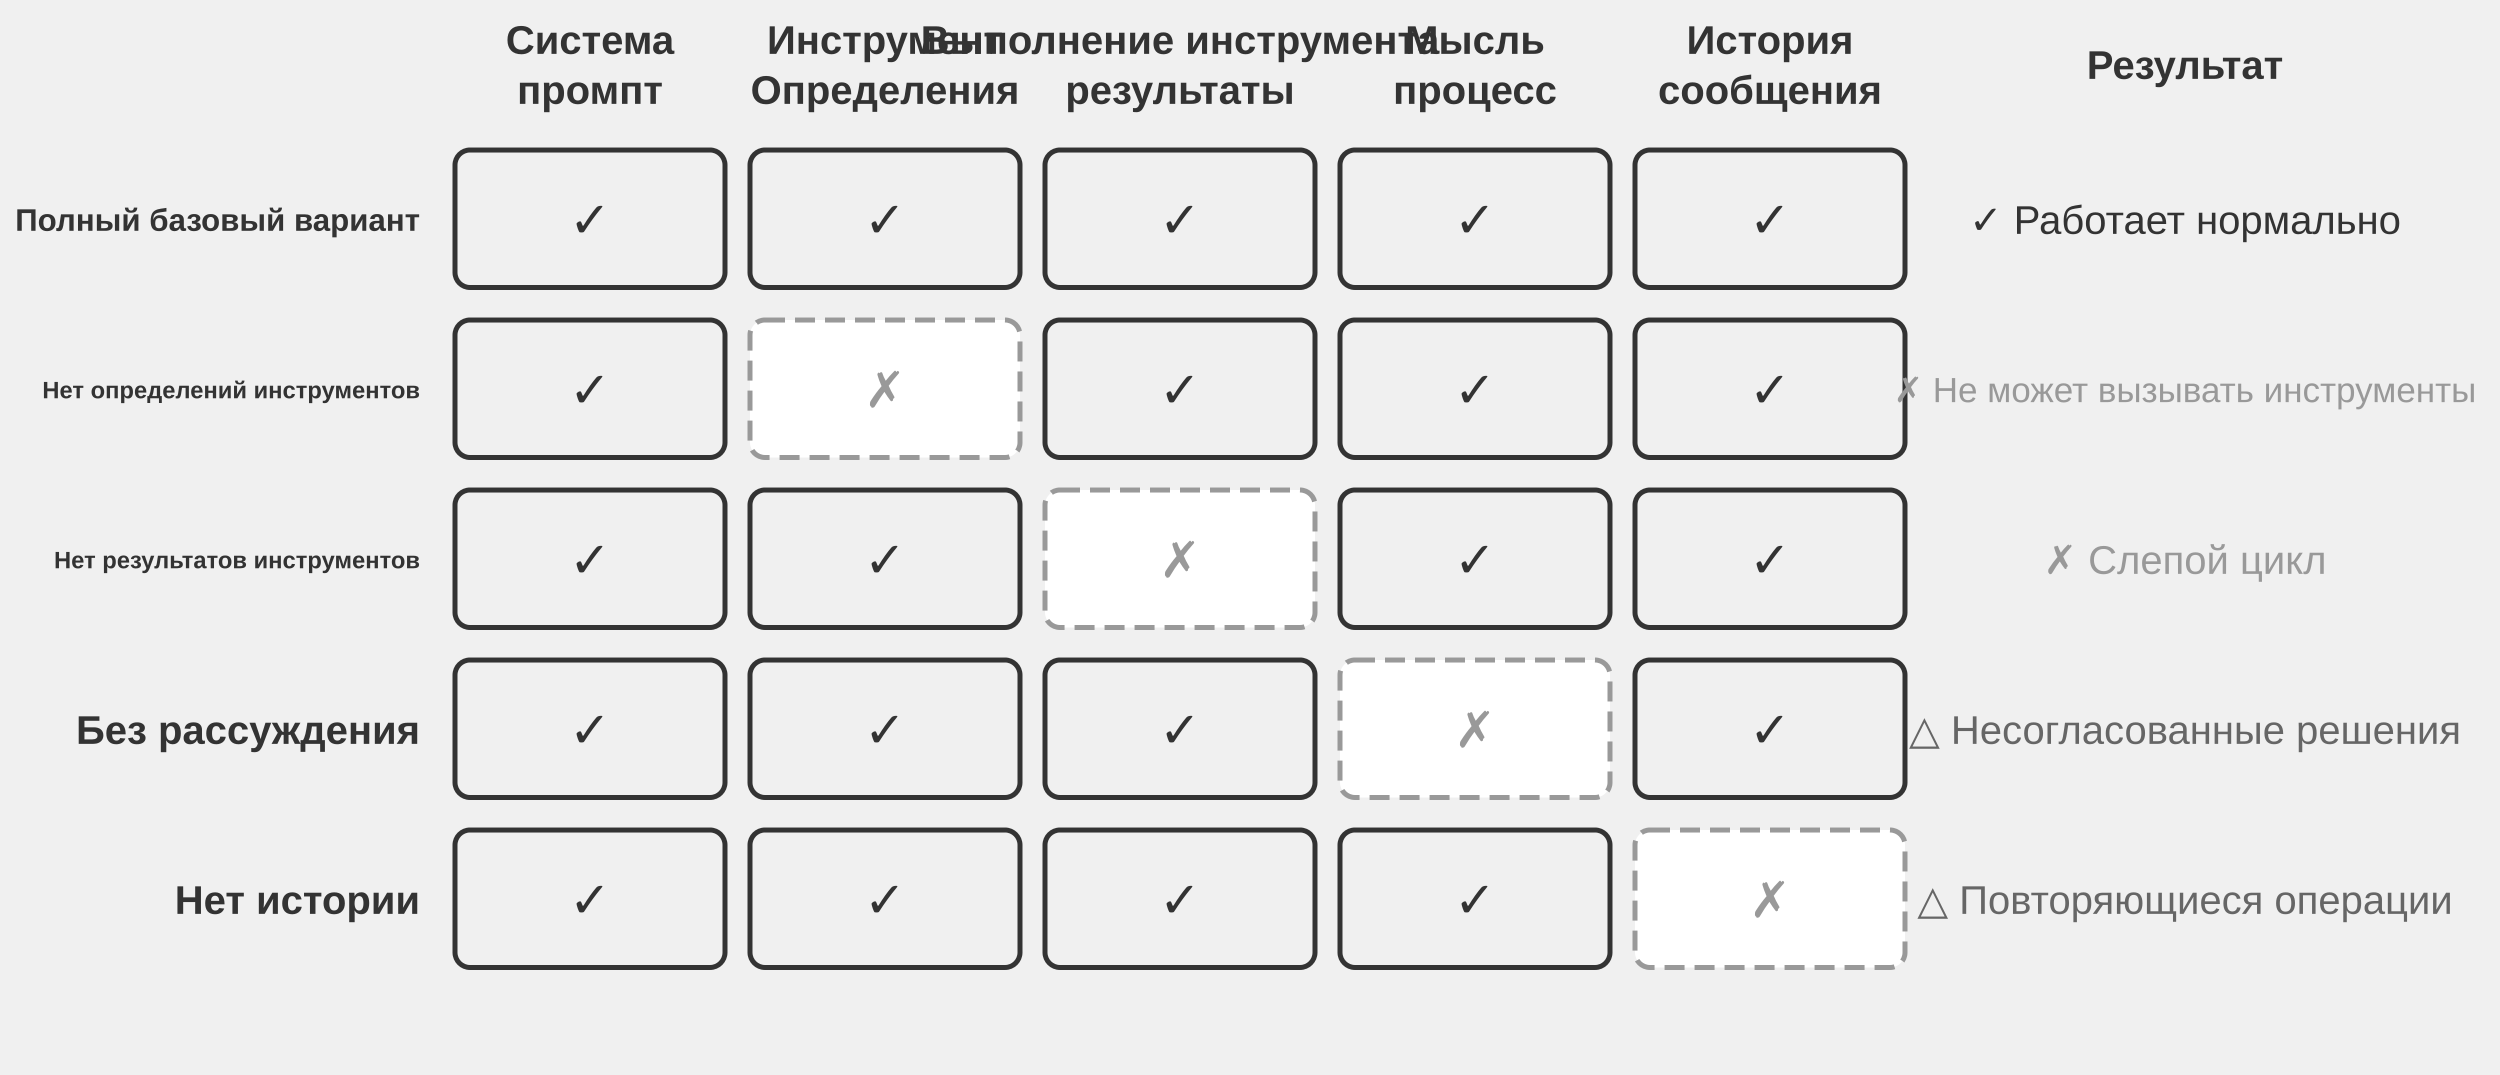
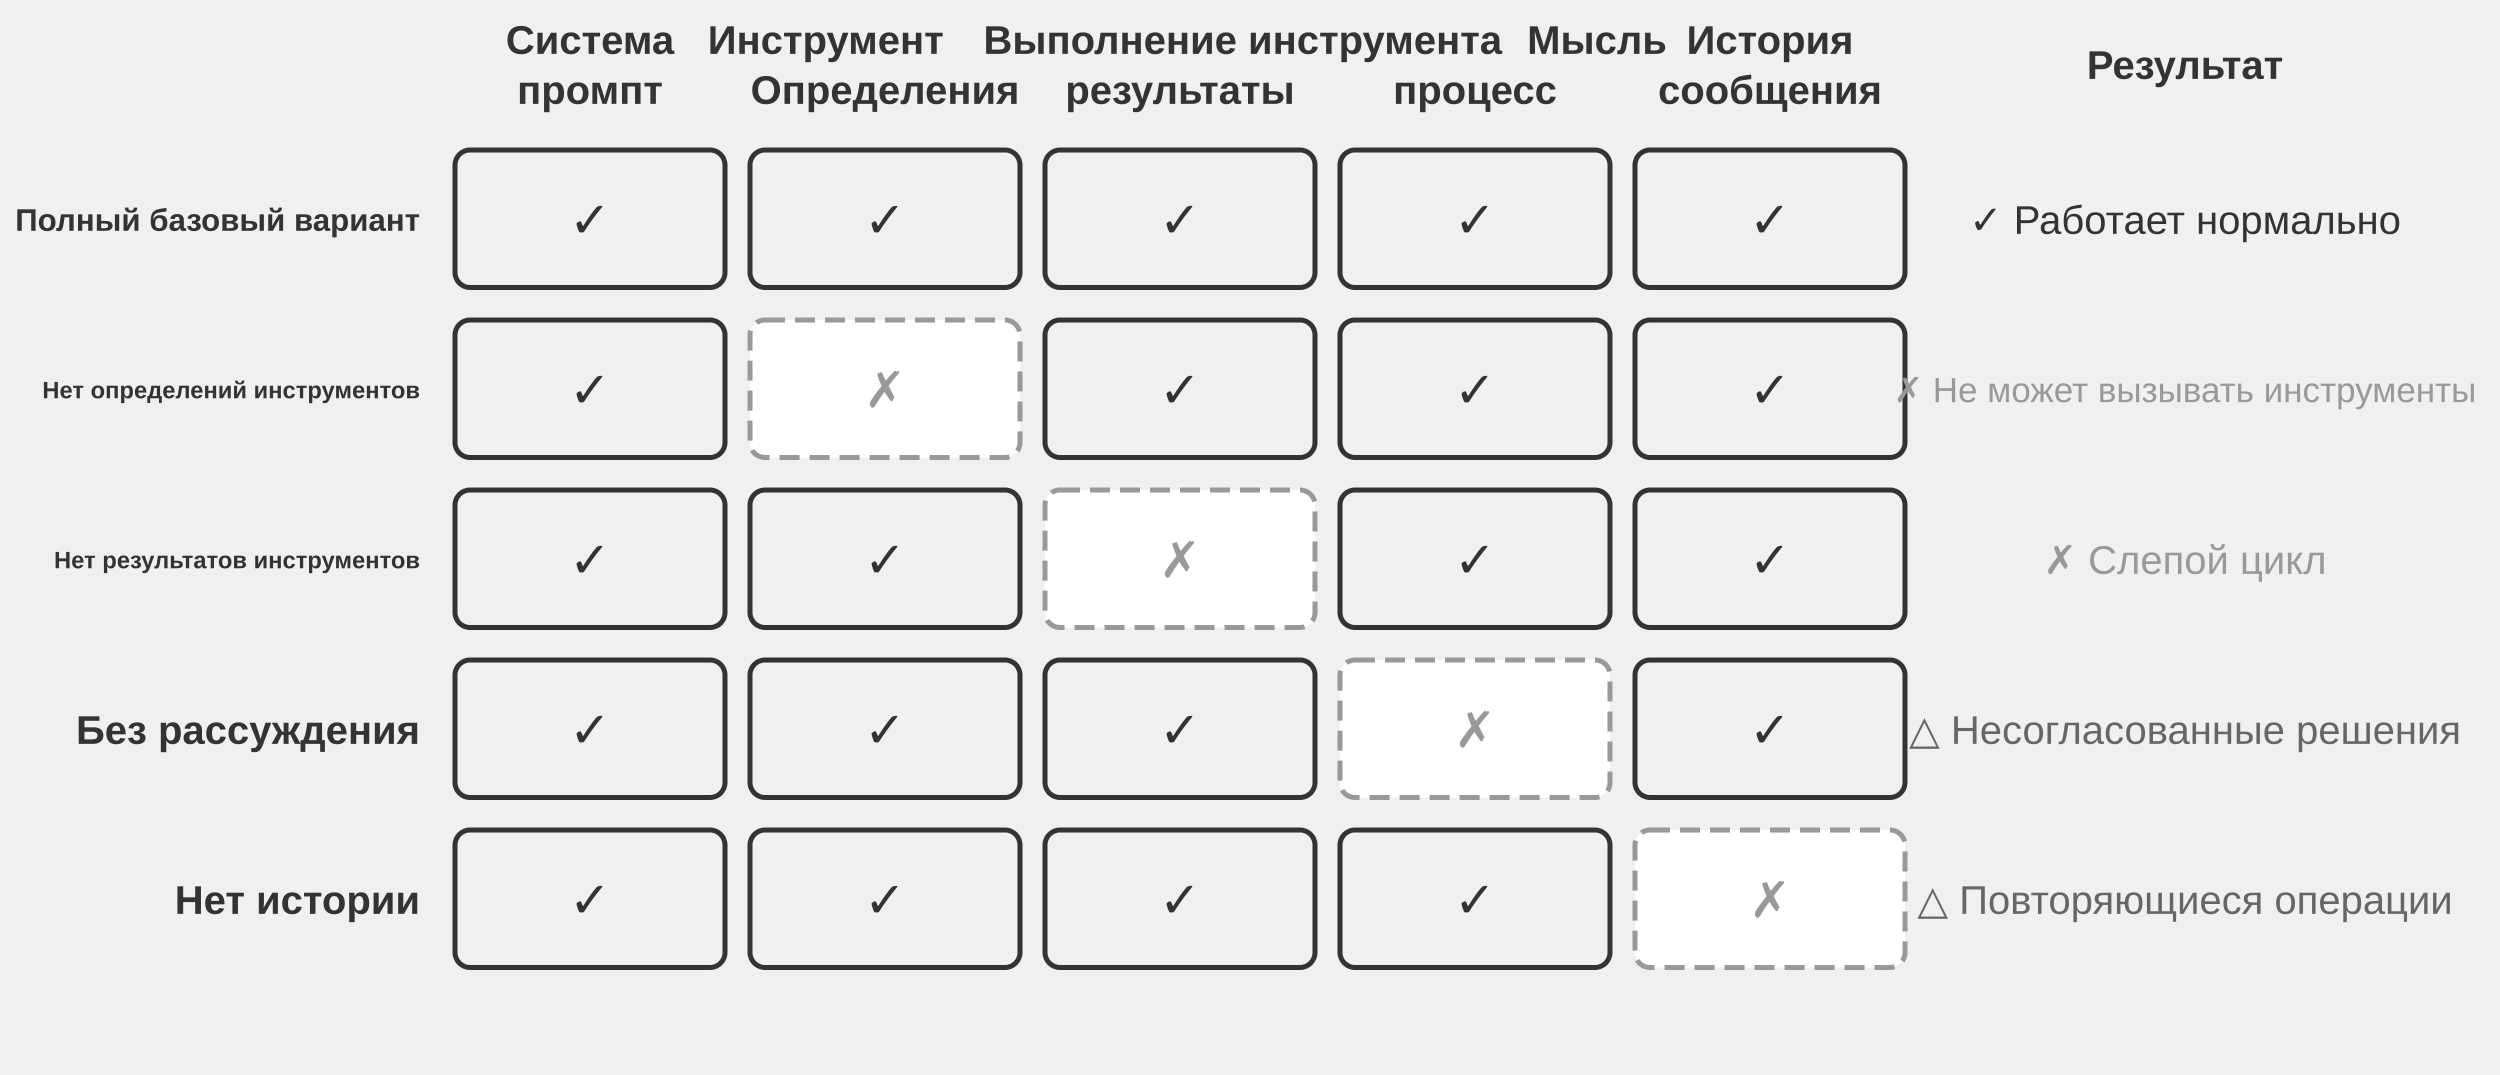
<svg xmlns="http://www.w3.org/2000/svg" viewBox="0 40 1000 430" width="1000" height="430" style="background:#ffffff">
  <defs>
    <marker id="ah" markerWidth="12" markerHeight="8" refX="12" refY="4" orient="auto">
      <polygon points="0 0, 12 4, 0 8" fill="#333333" />
    </marker>
    <marker id="ah-light" markerWidth="12" markerHeight="8" refX="12" refY="4" orient="auto">
      <polygon points="0 0, 12 4, 0 8" fill="#999999" />
    </marker>
  </defs>
  <text x="236.0" y="56" font-family="Arial, 'Helvetica Neue', Helvetica, 'PingFang SC', 'Microsoft YaHei', sans-serif" font-size="16" fill="#333333" text-anchor="middle" dominant-baseline="central" font-weight="bold">Система</text>
  <text x="236.0" y="76" font-family="Arial, 'Helvetica Neue', Helvetica, 'PingFang SC', 'Microsoft YaHei', sans-serif" font-size="16" fill="#333333" text-anchor="middle" dominant-baseline="central" font-weight="bold">промпт</text>
-   <text x="354.0" y="56" font-family="Arial, 'Helvetica Neue', Helvetica, 'PingFang SC', 'Microsoft YaHei', sans-serif" font-size="16" fill="#333333" text-anchor="middle" dominant-baseline="central" font-weight="bold">Инструмент</text>
+   <text x="330.3" y="56" font-family="Arial, 'Helvetica Neue', Helvetica, 'PingFang SC', 'Microsoft YaHei', sans-serif" font-size="16" fill="#333333" text-anchor="middle" dominant-baseline="central" font-weight="bold">Инструмент</text>
  <text x="354.0" y="76" font-family="Arial, 'Helvetica Neue', Helvetica, 'PingFang SC', 'Microsoft YaHei', sans-serif" font-size="16" fill="#333333" text-anchor="middle" dominant-baseline="central" font-weight="bold">Определения</text>
-   <text x="472.0" y="56" font-family="Arial, 'Helvetica Neue', Helvetica, 'PingFang SC', 'Microsoft YaHei', sans-serif" font-size="16" fill="#333333" text-anchor="middle" dominant-baseline="central" font-weight="bold">Выполнение инструмента</text>
+   <text x="497.1" y="56" font-family="Arial, 'Helvetica Neue', Helvetica, 'PingFang SC', 'Microsoft YaHei', sans-serif" font-size="16" fill="#333333" text-anchor="middle" dominant-baseline="central" font-weight="bold">Выполнение инструмента</text>
  <text x="472.0" y="76" font-family="Arial, 'Helvetica Neue', Helvetica, 'PingFang SC', 'Microsoft YaHei', sans-serif" font-size="16" fill="#333333" text-anchor="middle" dominant-baseline="central" font-weight="bold">результаты</text>
-   <text x="590.0" y="56" font-family="Arial, 'Helvetica Neue', Helvetica, 'PingFang SC', 'Microsoft YaHei', sans-serif" font-size="16" fill="#333333" text-anchor="middle" dominant-baseline="central" font-weight="bold">Мысль</text>
+   <text x="638.8" y="56" font-family="Arial, 'Helvetica Neue', Helvetica, 'PingFang SC', 'Microsoft YaHei', sans-serif" font-size="16" fill="#333333" text-anchor="middle" dominant-baseline="central" font-weight="bold">Мысль</text>
  <text x="590.0" y="76" font-family="Arial, 'Helvetica Neue', Helvetica, 'PingFang SC', 'Microsoft YaHei', sans-serif" font-size="16" fill="#333333" text-anchor="middle" dominant-baseline="central" font-weight="bold">процесс</text>
  <text x="708.0" y="56" font-family="Arial, 'Helvetica Neue', Helvetica, 'PingFang SC', 'Microsoft YaHei', sans-serif" font-size="16" fill="#333333" text-anchor="middle" dominant-baseline="central" font-weight="bold">История</text>
  <text x="708.0" y="76" font-family="Arial, 'Helvetica Neue', Helvetica, 'PingFang SC', 'Microsoft YaHei', sans-serif" font-size="16" fill="#333333" text-anchor="middle" dominant-baseline="central" font-weight="bold">сообщения</text>
  <text x="874" y="66" font-family="Arial, 'Helvetica Neue', Helvetica, 'PingFang SC', 'Microsoft YaHei', sans-serif" font-size="16" fill="#333333" text-anchor="middle" dominant-baseline="central" font-weight="bold">Результат</text>
  <text x="168" y="128" font-family="Arial, 'Helvetica Neue', Helvetica, 'PingFang SC', 'Microsoft YaHei', sans-serif" font-size="12.5" fill="#333333" text-anchor="end" dominant-baseline="central" font-weight="bold">Полный базовый вариант</text>
  <rect x="182" y="100" width="108" height="55" rx="6" fill="#f0f0f0" stroke="#333333" stroke-width="2" />
  <text x="236.0" y="128" font-family="Arial, 'Helvetica Neue', Helvetica, 'PingFang SC', 'Microsoft YaHei', sans-serif" font-size="20" fill="#333333" text-anchor="middle" dominant-baseline="central" font-weight="normal">✓</text>
  <rect x="300" y="100" width="108" height="55" rx="6" fill="#f0f0f0" stroke="#333333" stroke-width="2" />
  <text x="354.0" y="128" font-family="Arial, 'Helvetica Neue', Helvetica, 'PingFang SC', 'Microsoft YaHei', sans-serif" font-size="20" fill="#333333" text-anchor="middle" dominant-baseline="central" font-weight="normal">✓</text>
  <rect x="418" y="100" width="108" height="55" rx="6" fill="#f0f0f0" stroke="#333333" stroke-width="2" />
  <text x="472.0" y="128" font-family="Arial, 'Helvetica Neue', Helvetica, 'PingFang SC', 'Microsoft YaHei', sans-serif" font-size="20" fill="#333333" text-anchor="middle" dominant-baseline="central" font-weight="normal">✓</text>
  <rect x="536" y="100" width="108" height="55" rx="6" fill="#f0f0f0" stroke="#333333" stroke-width="2" />
  <text x="590.0" y="128" font-family="Arial, 'Helvetica Neue', Helvetica, 'PingFang SC', 'Microsoft YaHei', sans-serif" font-size="20" fill="#333333" text-anchor="middle" dominant-baseline="central" font-weight="normal">✓</text>
  <rect x="654" y="100" width="108" height="55" rx="6" fill="#f0f0f0" stroke="#333333" stroke-width="2" />
  <text x="708.0" y="128" font-family="Arial, 'Helvetica Neue', Helvetica, 'PingFang SC', 'Microsoft YaHei', sans-serif" font-size="20" fill="#333333" text-anchor="middle" dominant-baseline="central" font-weight="normal">✓</text>
  <text x="874" y="128" font-family="Arial, 'Helvetica Neue', Helvetica, 'PingFang SC', 'Microsoft YaHei', sans-serif" font-size="16" fill="#333333" text-anchor="middle" dominant-baseline="central" font-weight="normal">✓ Работает нормально</text>
  <text x="168" y="196" font-family="Arial, 'Helvetica Neue', Helvetica, 'PingFang SC', 'Microsoft YaHei', sans-serif" font-size="9.5" fill="#333333" text-anchor="end" dominant-baseline="central" font-weight="bold">Нет определений инструментов</text>
  <rect x="182" y="168" width="108" height="55" rx="6" fill="#f0f0f0" stroke="#333333" stroke-width="2" />
  <text x="236.0" y="196" font-family="Arial, 'Helvetica Neue', Helvetica, 'PingFang SC', 'Microsoft YaHei', sans-serif" font-size="20" fill="#333333" text-anchor="middle" dominant-baseline="central" font-weight="normal">✓</text>
  <rect x="300" y="168" width="108" height="55" rx="6" fill="#ffffff" stroke="#999999" stroke-width="2" stroke-dasharray="8,4" />
  <text x="354.0" y="196" font-family="Arial, 'Helvetica Neue', Helvetica, 'PingFang SC', 'Microsoft YaHei', sans-serif" font-size="20" fill="#999999" text-anchor="middle" dominant-baseline="central" font-weight="normal">✗</text>
  <rect x="418" y="168" width="108" height="55" rx="6" fill="#f0f0f0" stroke="#333333" stroke-width="2" />
  <text x="472.0" y="196" font-family="Arial, 'Helvetica Neue', Helvetica, 'PingFang SC', 'Microsoft YaHei', sans-serif" font-size="20" fill="#333333" text-anchor="middle" dominant-baseline="central" font-weight="normal">✓</text>
  <rect x="536" y="168" width="108" height="55" rx="6" fill="#f0f0f0" stroke="#333333" stroke-width="2" />
  <text x="590.0" y="196" font-family="Arial, 'Helvetica Neue', Helvetica, 'PingFang SC', 'Microsoft YaHei', sans-serif" font-size="20" fill="#333333" text-anchor="middle" dominant-baseline="central" font-weight="normal">✓</text>
  <rect x="654" y="168" width="108" height="55" rx="6" fill="#f0f0f0" stroke="#333333" stroke-width="2" />
  <text x="708.0" y="196" font-family="Arial, 'Helvetica Neue', Helvetica, 'PingFang SC', 'Microsoft YaHei', sans-serif" font-size="20" fill="#333333" text-anchor="middle" dominant-baseline="central" font-weight="normal">✓</text>
  <text x="874" y="196" font-family="Arial, 'Helvetica Neue', Helvetica, 'PingFang SC', 'Microsoft YaHei', sans-serif" font-size="14" fill="#999999" text-anchor="middle" dominant-baseline="central" font-weight="normal">✗ Не может вызывать инструменты</text>
  <text x="168" y="264" font-family="Arial, 'Helvetica Neue', Helvetica, 'PingFang SC', 'Microsoft YaHei', sans-serif" font-size="9.5" fill="#333333" text-anchor="end" dominant-baseline="central" font-weight="bold">Нет результатов инструментов</text>
  <rect x="182" y="236" width="108" height="55" rx="6" fill="#f0f0f0" stroke="#333333" stroke-width="2" />
  <text x="236.0" y="264" font-family="Arial, 'Helvetica Neue', Helvetica, 'PingFang SC', 'Microsoft YaHei', sans-serif" font-size="20" fill="#333333" text-anchor="middle" dominant-baseline="central" font-weight="normal">✓</text>
  <rect x="300" y="236" width="108" height="55" rx="6" fill="#f0f0f0" stroke="#333333" stroke-width="2" />
  <text x="354.0" y="264" font-family="Arial, 'Helvetica Neue', Helvetica, 'PingFang SC', 'Microsoft YaHei', sans-serif" font-size="20" fill="#333333" text-anchor="middle" dominant-baseline="central" font-weight="normal">✓</text>
  <rect x="418" y="236" width="108" height="55" rx="6" fill="#ffffff" stroke="#999999" stroke-width="2" stroke-dasharray="8,4" />
  <text x="472.0" y="264" font-family="Arial, 'Helvetica Neue', Helvetica, 'PingFang SC', 'Microsoft YaHei', sans-serif" font-size="20" fill="#999999" text-anchor="middle" dominant-baseline="central" font-weight="normal">✗</text>
  <rect x="536" y="236" width="108" height="55" rx="6" fill="#f0f0f0" stroke="#333333" stroke-width="2" />
  <text x="590.0" y="264" font-family="Arial, 'Helvetica Neue', Helvetica, 'PingFang SC', 'Microsoft YaHei', sans-serif" font-size="20" fill="#333333" text-anchor="middle" dominant-baseline="central" font-weight="normal">✓</text>
  <rect x="654" y="236" width="108" height="55" rx="6" fill="#f0f0f0" stroke="#333333" stroke-width="2" />
  <text x="708.0" y="264" font-family="Arial, 'Helvetica Neue', Helvetica, 'PingFang SC', 'Microsoft YaHei', sans-serif" font-size="20" fill="#333333" text-anchor="middle" dominant-baseline="central" font-weight="normal">✓</text>
  <text x="874" y="264" font-family="Arial, 'Helvetica Neue', Helvetica, 'PingFang SC', 'Microsoft YaHei', sans-serif" font-size="16" fill="#999999" text-anchor="middle" dominant-baseline="central" font-weight="normal">✗ Слепой цикл</text>
  <text x="168" y="332" font-family="Arial, 'Helvetica Neue', Helvetica, 'PingFang SC', 'Microsoft YaHei', sans-serif" font-size="16" fill="#333333" text-anchor="end" dominant-baseline="central" font-weight="bold">Без рассуждения</text>
  <rect x="182" y="304" width="108" height="55" rx="6" fill="#f0f0f0" stroke="#333333" stroke-width="2" />
  <text x="236.0" y="332" font-family="Arial, 'Helvetica Neue', Helvetica, 'PingFang SC', 'Microsoft YaHei', sans-serif" font-size="20" fill="#333333" text-anchor="middle" dominant-baseline="central" font-weight="normal">✓</text>
  <rect x="300" y="304" width="108" height="55" rx="6" fill="#f0f0f0" stroke="#333333" stroke-width="2" />
  <text x="354.0" y="332" font-family="Arial, 'Helvetica Neue', Helvetica, 'PingFang SC', 'Microsoft YaHei', sans-serif" font-size="20" fill="#333333" text-anchor="middle" dominant-baseline="central" font-weight="normal">✓</text>
  <rect x="418" y="304" width="108" height="55" rx="6" fill="#f0f0f0" stroke="#333333" stroke-width="2" />
  <text x="472.0" y="332" font-family="Arial, 'Helvetica Neue', Helvetica, 'PingFang SC', 'Microsoft YaHei', sans-serif" font-size="20" fill="#333333" text-anchor="middle" dominant-baseline="central" font-weight="normal">✓</text>
  <rect x="536" y="304" width="108" height="55" rx="6" fill="#ffffff" stroke="#999999" stroke-width="2" stroke-dasharray="8,4" />
  <text x="590.0" y="332" font-family="Arial, 'Helvetica Neue', Helvetica, 'PingFang SC', 'Microsoft YaHei', sans-serif" font-size="20" fill="#999999" text-anchor="middle" dominant-baseline="central" font-weight="normal">✗</text>
  <rect x="654" y="304" width="108" height="55" rx="6" fill="#f0f0f0" stroke="#333333" stroke-width="2" />
  <text x="708.0" y="332" font-family="Arial, 'Helvetica Neue', Helvetica, 'PingFang SC', 'Microsoft YaHei', sans-serif" font-size="20" fill="#333333" text-anchor="middle" dominant-baseline="central" font-weight="normal">✓</text>
  <text x="874" y="332" font-family="Arial, 'Helvetica Neue', Helvetica, 'PingFang SC', 'Microsoft YaHei', sans-serif" font-size="16" fill="#666666" text-anchor="middle" dominant-baseline="central" font-weight="normal">△ Несогласованные решения</text>
  <text x="168" y="400" font-family="Arial, 'Helvetica Neue', Helvetica, 'PingFang SC', 'Microsoft YaHei', sans-serif" font-size="16" fill="#333333" text-anchor="end" dominant-baseline="central" font-weight="bold">Нет истории</text>
  <rect x="182" y="372" width="108" height="55" rx="6" fill="#f0f0f0" stroke="#333333" stroke-width="2" />
  <text x="236.0" y="400" font-family="Arial, 'Helvetica Neue', Helvetica, 'PingFang SC', 'Microsoft YaHei', sans-serif" font-size="20" fill="#333333" text-anchor="middle" dominant-baseline="central" font-weight="normal">✓</text>
  <rect x="300" y="372" width="108" height="55" rx="6" fill="#f0f0f0" stroke="#333333" stroke-width="2" />
  <text x="354.0" y="400" font-family="Arial, 'Helvetica Neue', Helvetica, 'PingFang SC', 'Microsoft YaHei', sans-serif" font-size="20" fill="#333333" text-anchor="middle" dominant-baseline="central" font-weight="normal">✓</text>
  <rect x="418" y="372" width="108" height="55" rx="6" fill="#f0f0f0" stroke="#333333" stroke-width="2" />
  <text x="472.0" y="400" font-family="Arial, 'Helvetica Neue', Helvetica, 'PingFang SC', 'Microsoft YaHei', sans-serif" font-size="20" fill="#333333" text-anchor="middle" dominant-baseline="central" font-weight="normal">✓</text>
  <rect x="536" y="372" width="108" height="55" rx="6" fill="#f0f0f0" stroke="#333333" stroke-width="2" />
  <text x="590.0" y="400" font-family="Arial, 'Helvetica Neue', Helvetica, 'PingFang SC', 'Microsoft YaHei', sans-serif" font-size="20" fill="#333333" text-anchor="middle" dominant-baseline="central" font-weight="normal">✓</text>
  <rect x="654" y="372" width="108" height="55" rx="6" fill="#ffffff" stroke="#999999" stroke-width="2" stroke-dasharray="8,4" />
  <text x="708.0" y="400" font-family="Arial, 'Helvetica Neue', Helvetica, 'PingFang SC', 'Microsoft YaHei', sans-serif" font-size="20" fill="#999999" text-anchor="middle" dominant-baseline="central" font-weight="normal">✗</text>
  <text x="874" y="400" font-family="Arial, 'Helvetica Neue', Helvetica, 'PingFang SC', 'Microsoft YaHei', sans-serif" font-size="16" fill="#666666" text-anchor="middle" dominant-baseline="central" font-weight="normal">△ Повторяющиеся операции</text>
</svg>
